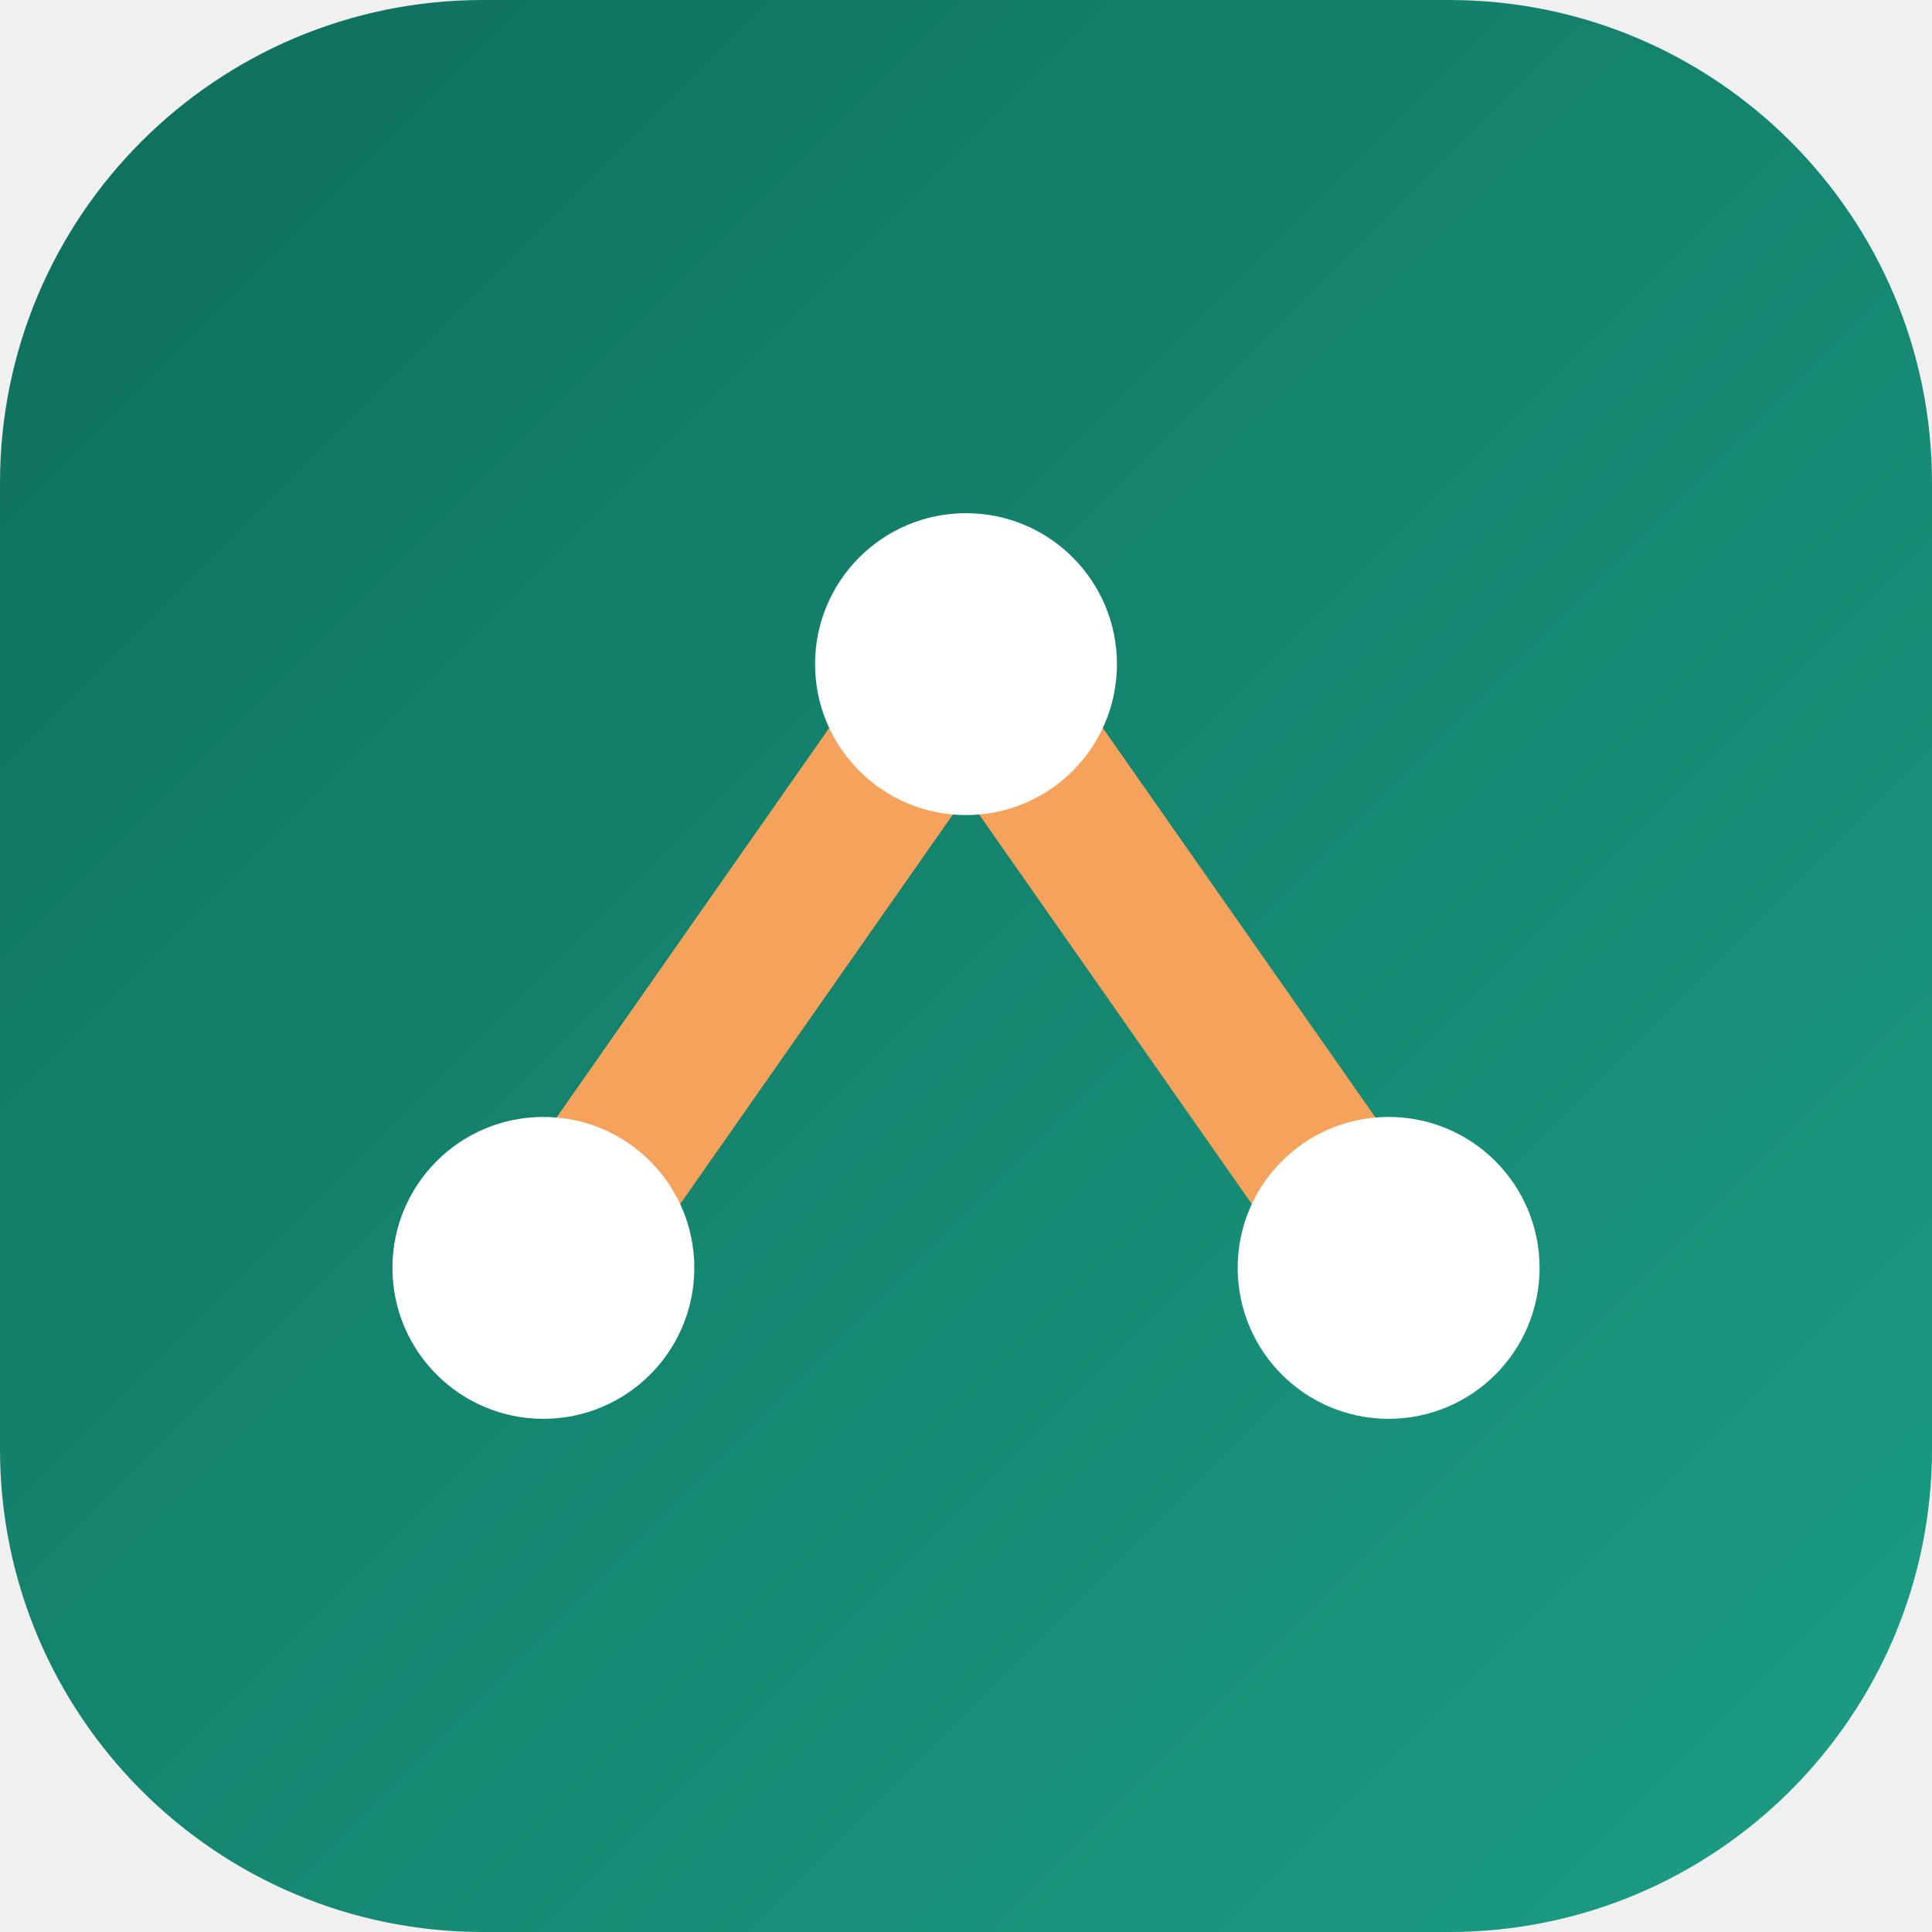
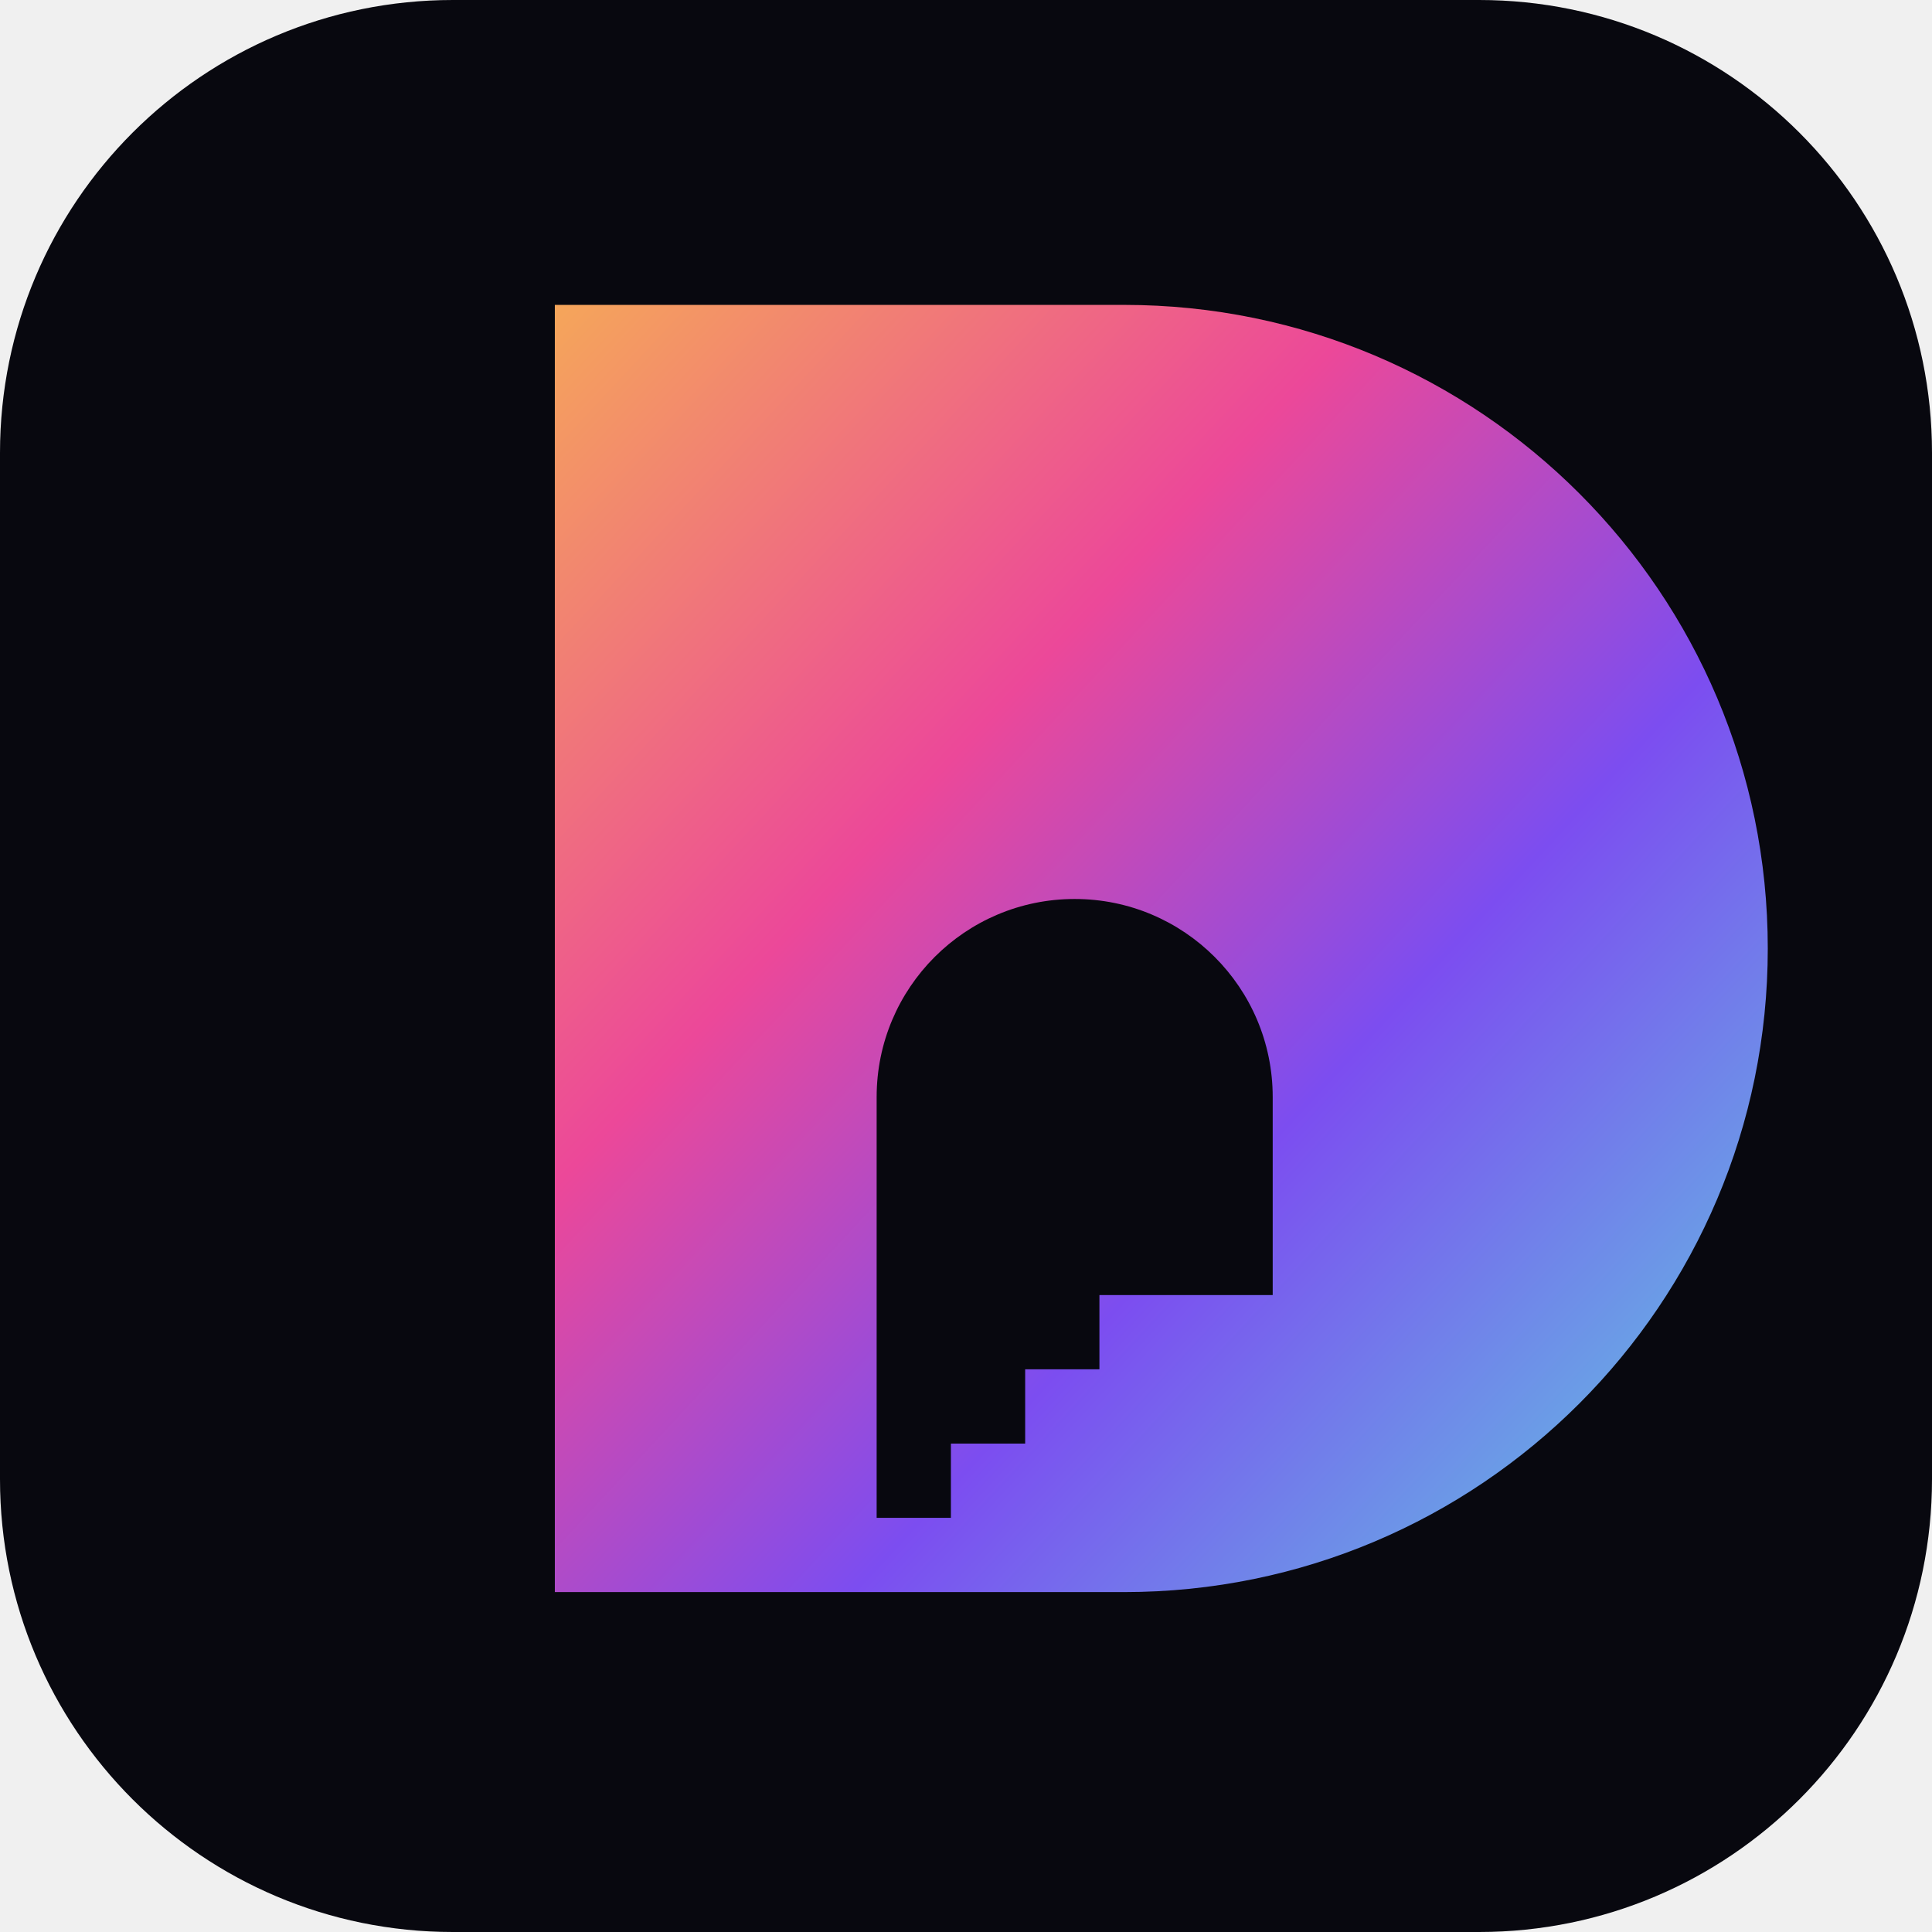
- <svg xmlns="http://www.w3.org/2000/svg" viewBox="0 0 64 64" role="img" aria-label="DPS">
+ <svg xmlns="http://www.w3.org/2000/svg" viewBox="0 0 64 64" role="img" aria-label="DPS Collective">
  <defs>
-     <linearGradient id="fond" x1="0" y1="0" x2="1" y2="1">
-       <stop offset="0" stop-color="#0e6e5c" />
-       <stop offset="1" stop-color="#1c9d84" />
+     <linearGradient id="spectre" x1="0" y1="0" x2="1" y2="1">
+       <stop offset="0" stop-color="#f5a65a" />
+       <stop offset="0.34" stop-color="#ec4899" />
+       <stop offset="0.62" stop-color="#7c4df0" />
+       <stop offset="1" stop-color="#5fd3e0" />
    </linearGradient>
  </defs>
-   <rect width="64" height="64" rx="16" fill="url(#fond)" />
-   <path d="M18 42 L32 22 L46 42" fill="none" stroke="#f5a25d" stroke-width="5" stroke-linecap="round" stroke-linejoin="round" />
-   <circle cx="18" cy="42" r="5" fill="#ffffff" />
-   <circle cx="32" cy="22" r="5" fill="#ffffff" />
-   <circle cx="46" cy="42" r="5" fill="#ffffff" />
+   <rect width="64" height="64" rx="15" fill="#08080f" />
+   <g transform="translate(11 6) scale(0.82)">
+     <path fill="url(#spectre)" fill-rule="evenodd" d="M9 5h23a26 26 0 0 1 0 52H9zM22 57V37a8 8 0 0 1 16 0v20zM22 57v-3h3v-3h3v-3h3v-3h7v12z" />
+   </g>
</svg>
